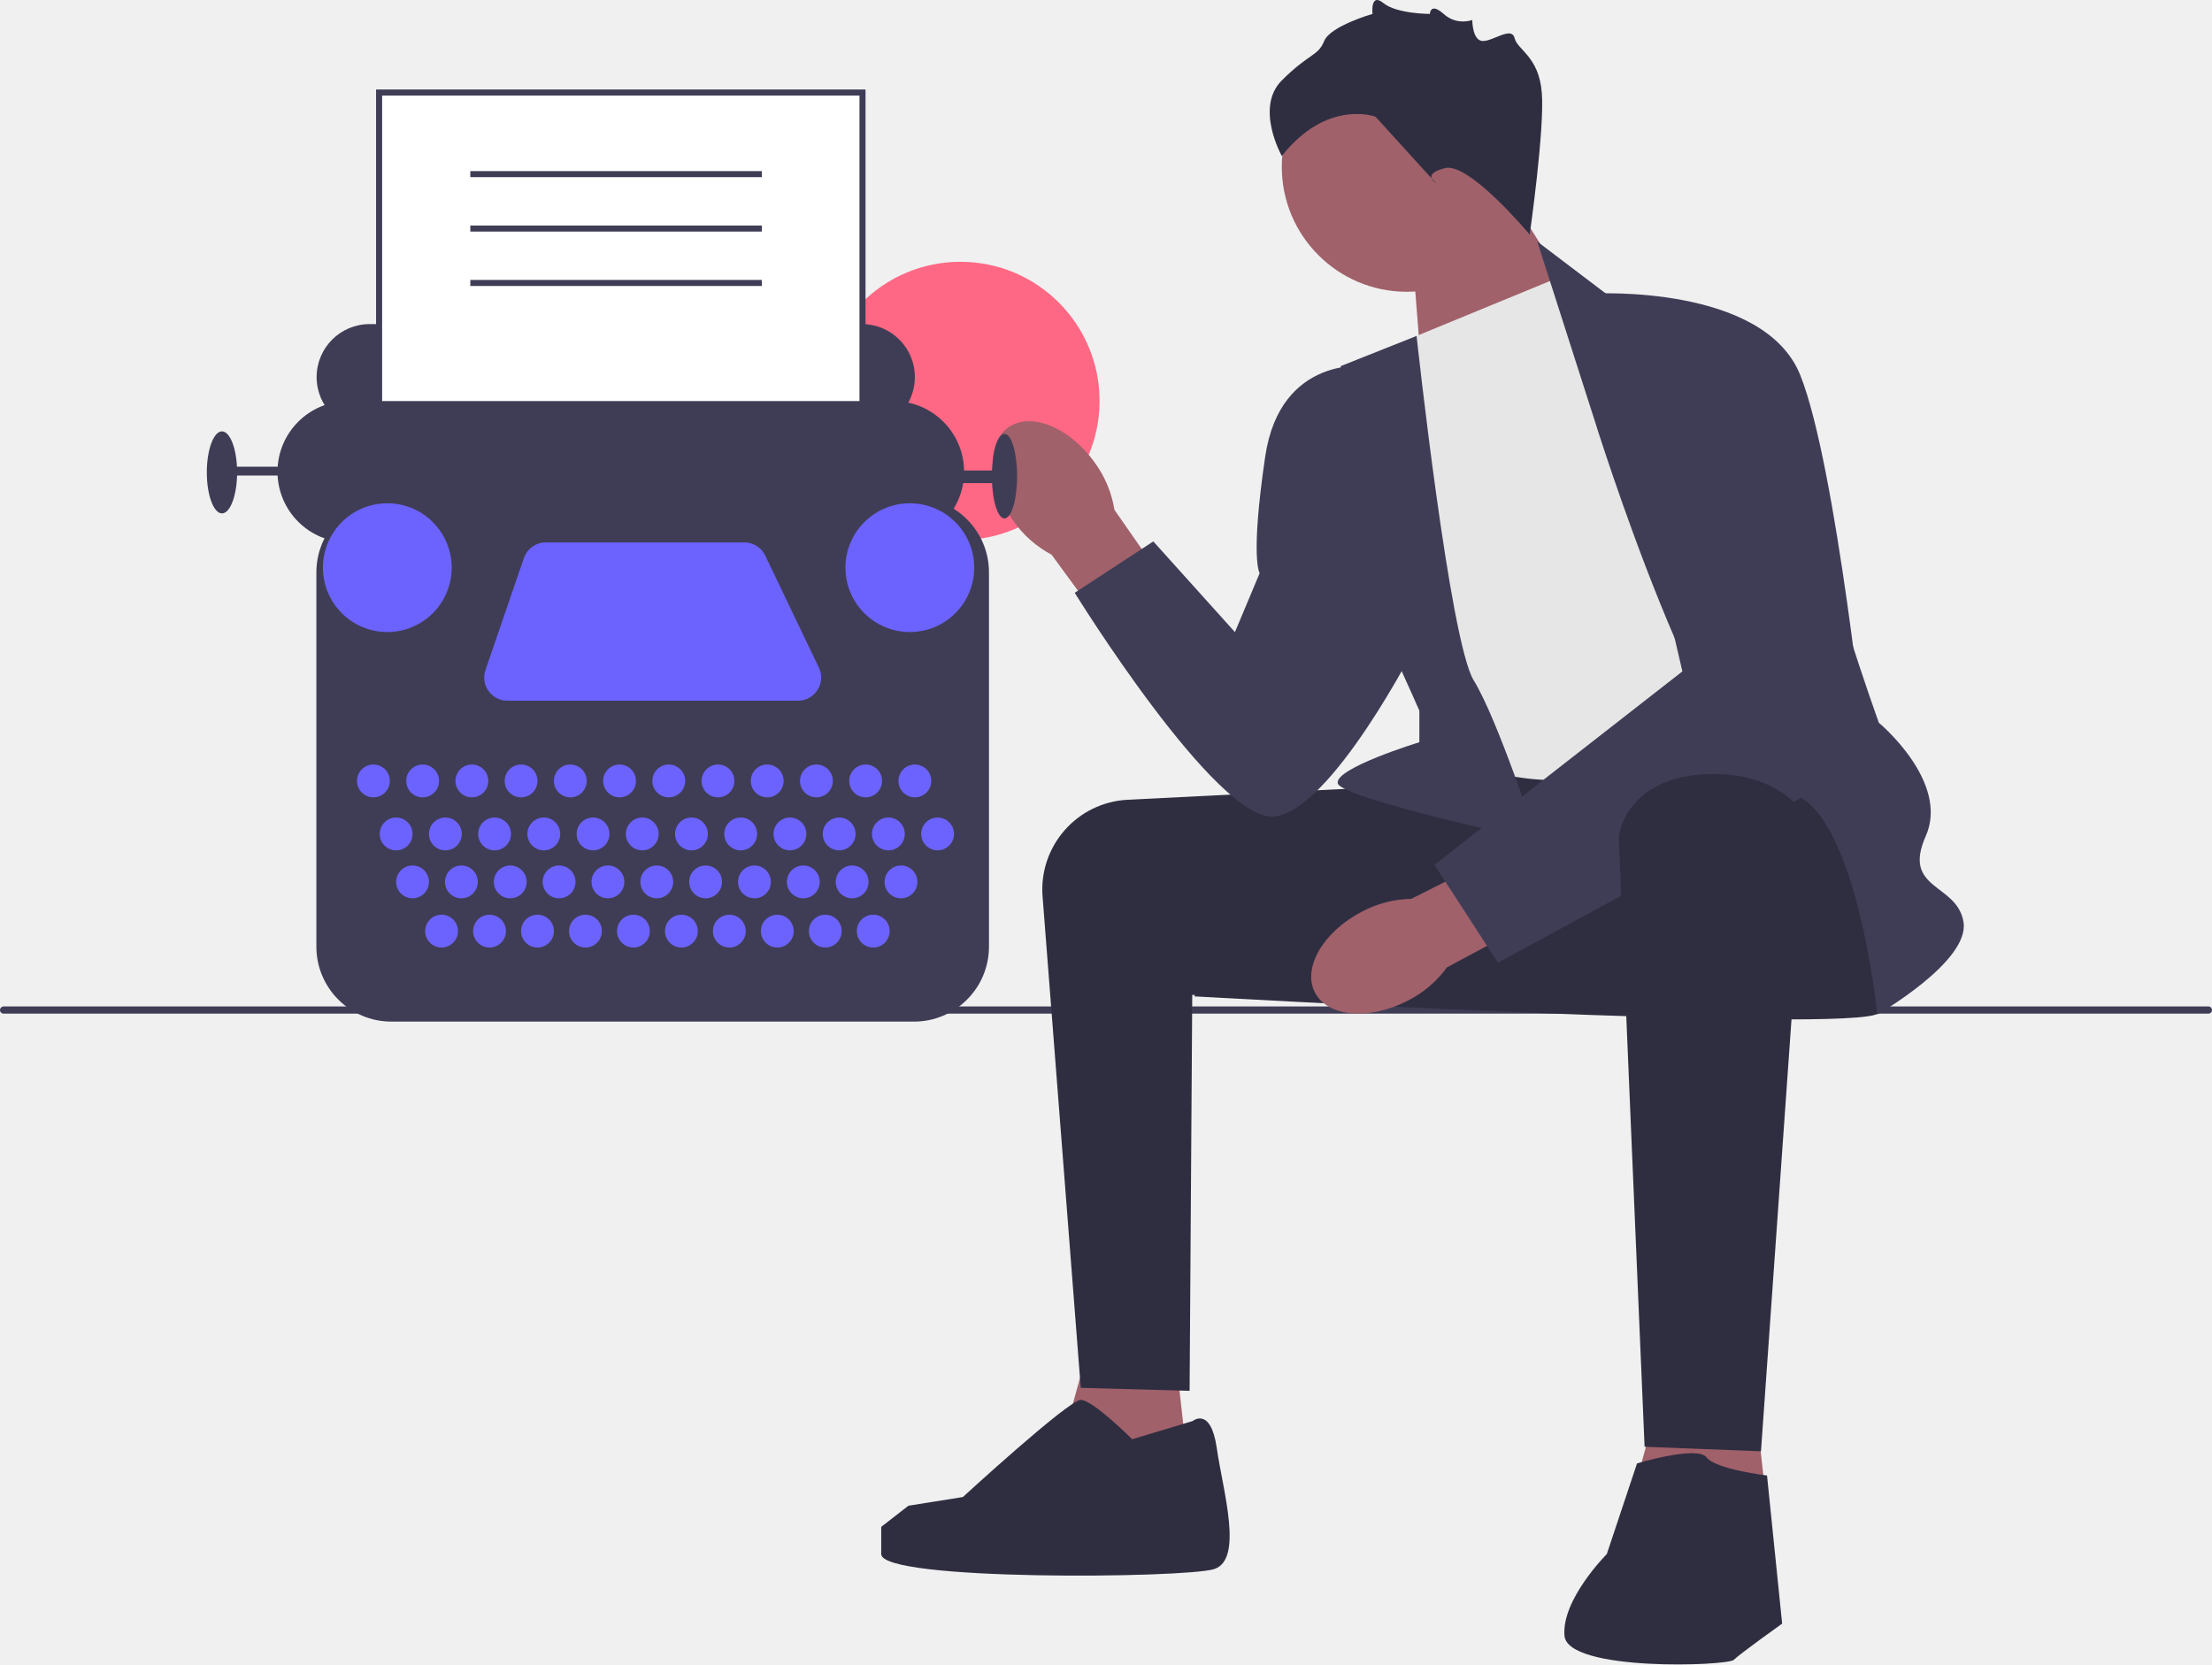
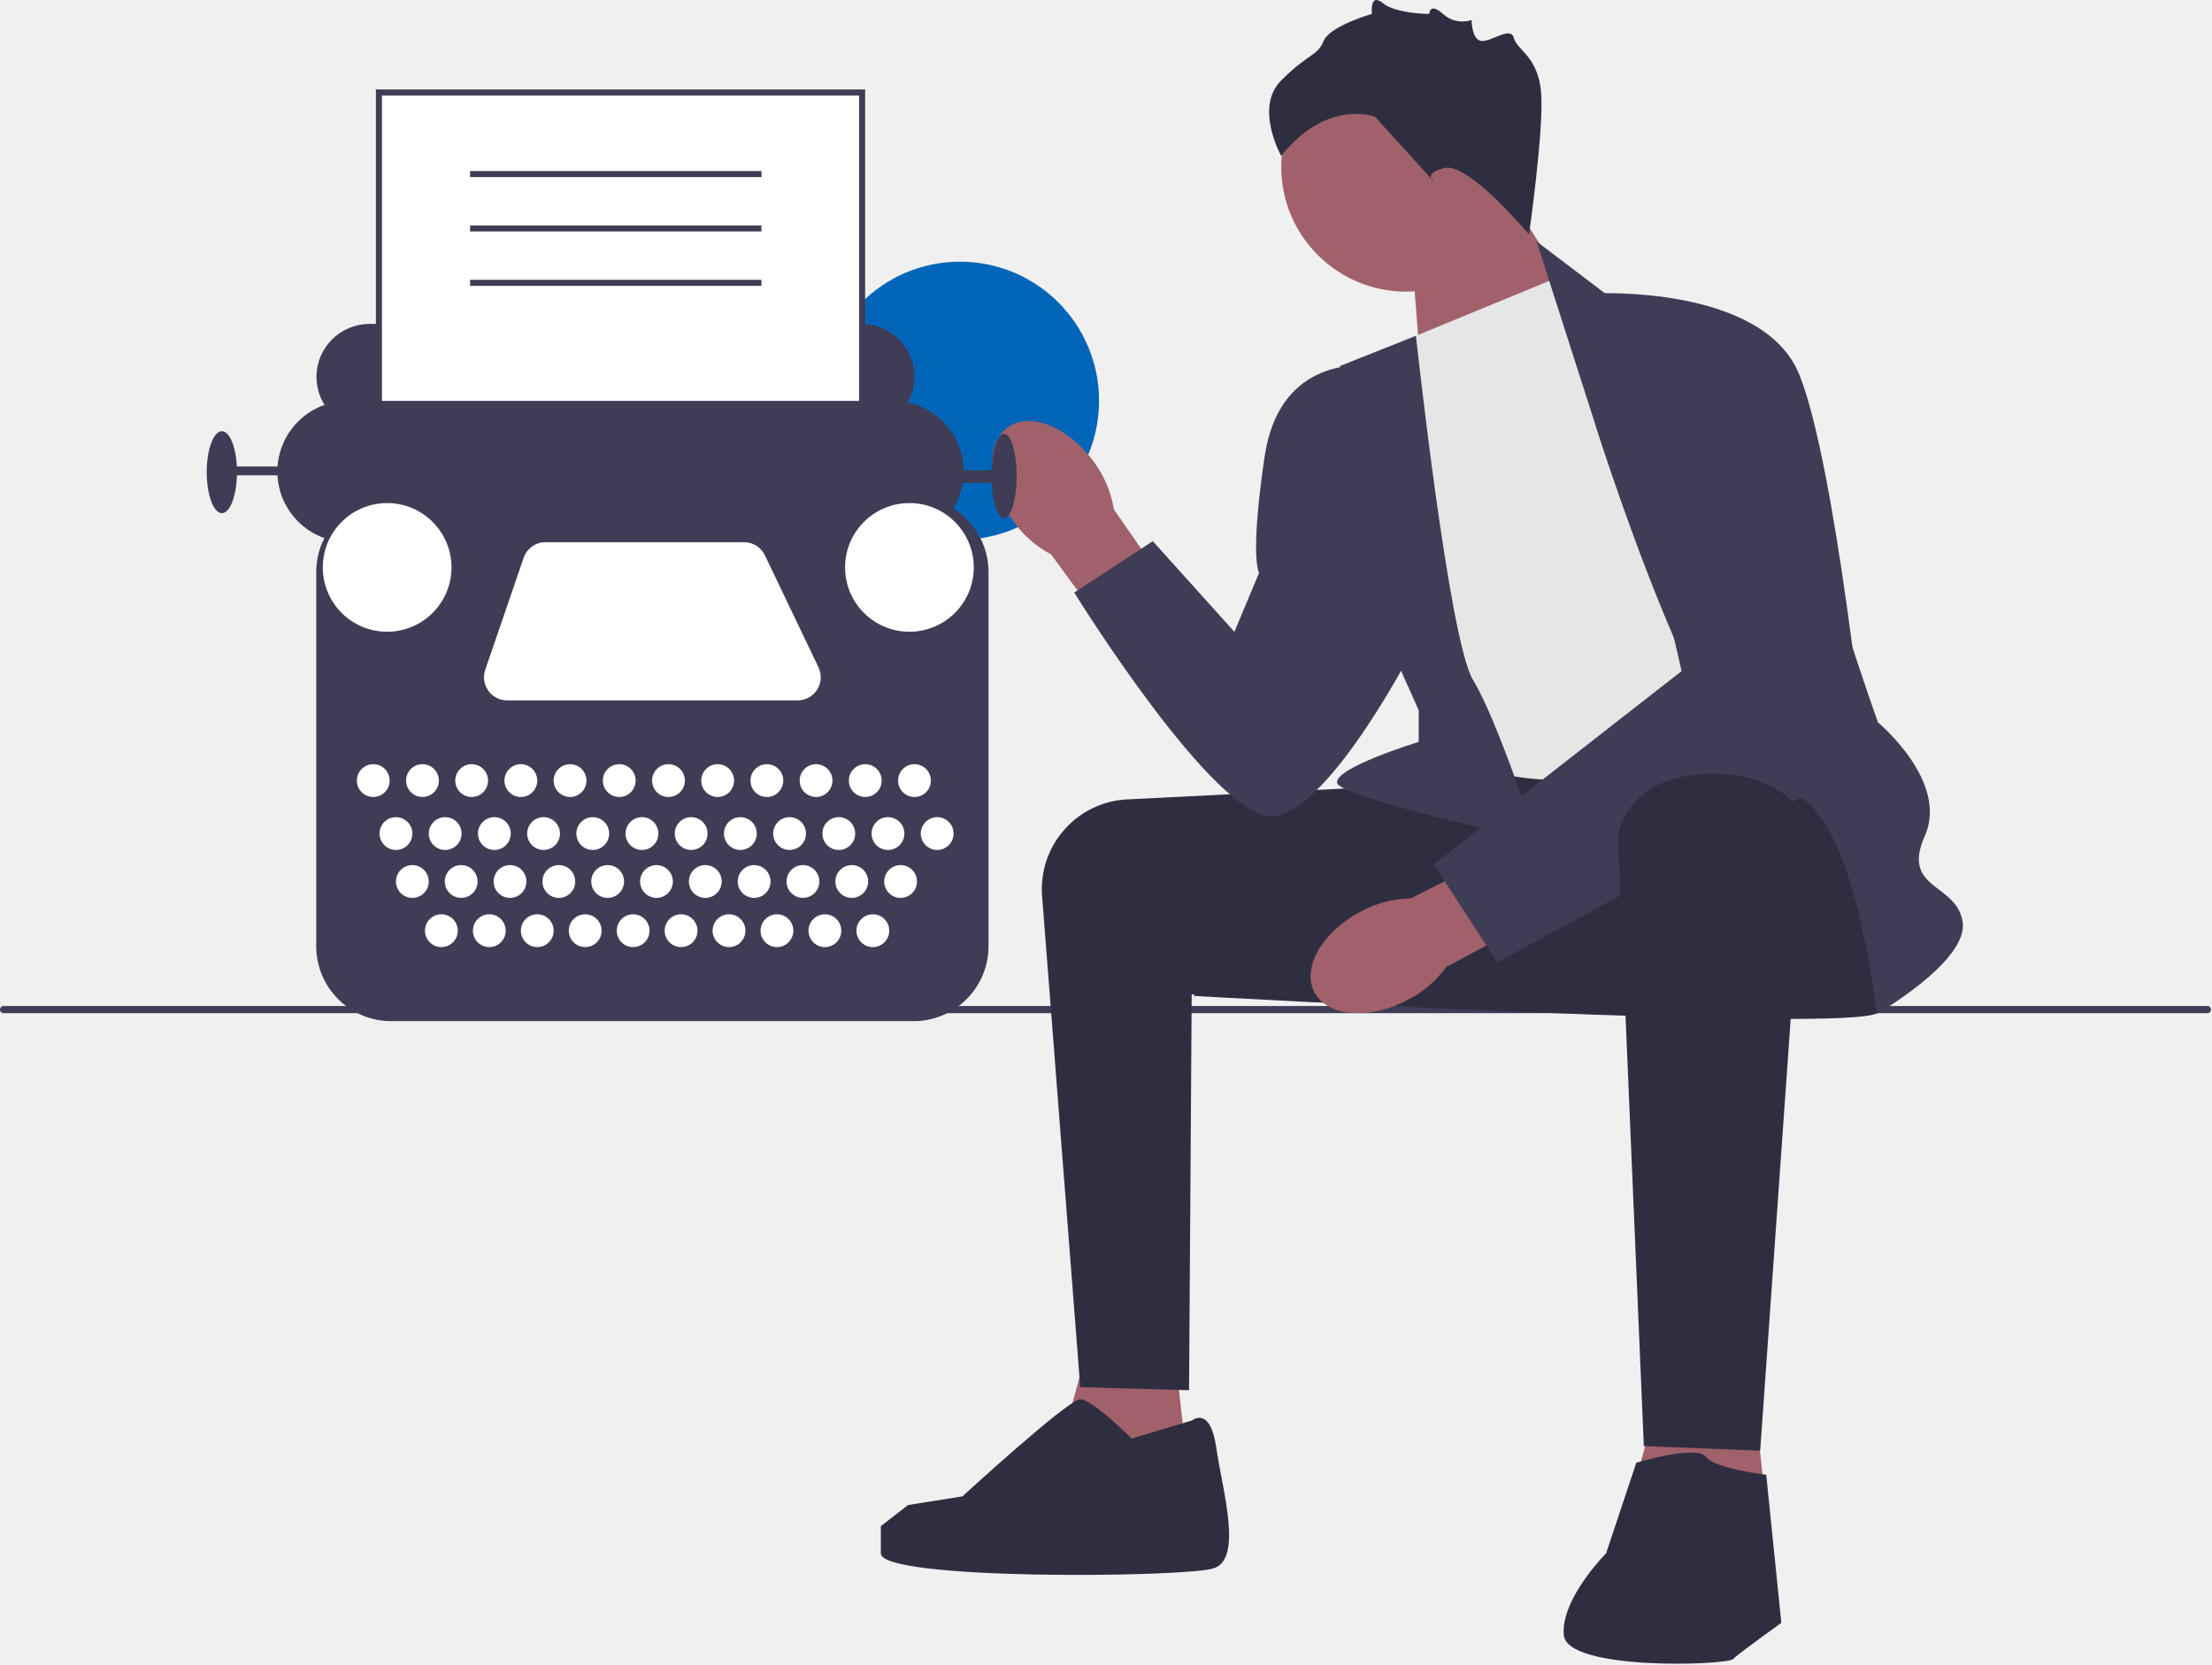
- <svg xmlns="http://www.w3.org/2000/svg" width="731.67" height="550.618" viewBox="0 0 731.67 550.618">
-   <circle cx="317.682" cy="132.627" r="46.021" fill="#ff6884" />
-   <g>
-     <path d="M0,334.134c0,.66,.53,1.19,1.19,1.19H730.48c.66,0,1.19-.53,1.19-1.19,0-.66-.53-1.19-1.19-1.19H1.19c-.66,0-1.19,.53-1.19,1.19Z" fill="#3f3d56" />
-     <g>
-       <polygon points="466.985 81.606 470.811 130.557 526.268 107.393 494.985 57.606 466.985 81.606" fill="#a0616a" />
-       <circle cx="465.323" cy="55.181" r="41.339" fill="#a0616a" />
-       <polygon points="387.985 440.606 394.985 503.393 345.985 496.606 361.985 438.606 387.985 440.606" fill="#a0616a" />
-       <polygon points="578.985 449.606 585.985 512.393 536.985 505.606 552.985 447.606 578.985 449.606" fill="#a0616a" />
-       <path d="M462.485,260.106c-.669,0-54.146,2.685-89.477,4.463-16.723,.841-29.452,15.315-28.155,32.009l12.632,162.528,36,1,.878-131,71.122,4-3-73Z" fill="#2f2e41" />
-       <path d="M619.485,259.106s9,69,2,76c-7,7-226.5-5.5-226.5-5.5,0,0,48.154-69.537,56.827-71.519,8.673-1.981,146.673-8.981,146.673-8.981l21,10Z" fill="#2f2e41" />
-       <path id="uuid-395a52e4-5c72-4314-a9bf-6720c6920e4c-356" d="M335.127,172.233c-8.359-11.691-9.103-25.48-1.662-30.799,7.441-5.319,20.247-.152,28.607,11.544,3.404,4.626,5.65,10,6.551,15.673l34.792,49.981-19.8,13.708-35.775-48.834c-5.078-2.688-9.437-6.554-12.714-11.273Z" fill="#a0616a" />
-       <path id="uuid-2bcb0f29-4cb0-4836-b3e1-c42200070018-357" d="M465.674,331.017c-12.747,6.638-26.505,5.441-30.727-2.672-4.223-8.113,2.688-20.068,15.44-26.706,5.058-2.722,10.694-4.192,16.436-4.289l54.365-27.441,10.797,21.526-53.367,28.575c-3.374,4.65-7.812,8.425-12.944,11.008Z" fill="#a0616a" />
-       <path d="M464.985,112.606l51-21,96,148s-67,15-90,18c-23,3-49-9-49-9l-8-136Z" fill="#e6e6e6" />
-       <path d="M526.985,137.606l-18.5-57.709,24,18.209s68,45,68,64c0,19,21,77,21,77,0,0,23.5,19.5,15.5,37.5-8,18,10.5,15.5,12.5,28.5,2,13-28.5,30.5-28.5,30.5,0,0-7.5-73.5-31.5-73.5-24,0-62.5-124.5-62.5-124.5Z" fill="#3f3d56" />
-       <path d="M468.568,111.13l-25.084,9.976s4,70,8,76,18,38,18,38v10.429s-28,8.571-27,13.571c1,5,66,19,66,19,0,0-13-40-21-53-8-13-18.916-113.976-18.916-113.976Z" fill="#3f3d56" />
-       <path d="M527.485,97.106s56-3,68,27c12,30,22,128,22,128l-122,66.374-21-32.374,82-64-29-125Z" fill="#3f3d56" />
-       <path d="M452.485,121.106s-29-4-34,30-1.823,38.5-1.823,38.5l-8.177,19.5-27-30-26,17s47,76,66,74c19-2,47-57,47-57l-16-92Z" fill="#3f3d56" />
-       <path d="M597.323,270.145l-14.839,209.961-38.5-1.5s-8.5-198.5-8.5-201.5c0-3,4-20,29-21,25-1,32.839,14.039,32.839,14.039Z" fill="#2f2e41" />
-       <path d="M541.485,484.106s20-6,23-2c3,4,20,6,20,6l5,49s-14,10-16,12-55,4-56-8c-1-12,14-27,14-27l10-30Z" fill="#2f2e41" />
-       <path d="M394.485,470.106s6-5,8,9c2,14,9,37-1,40-10,3-110,4-110-5v-9l9-7,18.004-2.869s34.996-32.131,38.996-32.131c4,0,17,13,17,13l20-6Z" fill="#2f2e41" />
-       <path d="M505.985,77.606s-20-24-28-22-3,5-3,5l-20-22s-16-6-31,13c0,0-9-16,0-25,9-9,12-8,14-13,2-5,16-9,16-9,0,0-.803-7.197,3.598-3.598s15.394,3.598,15.394,3.598c0,0,.063-4,4.535,0s9.472,2,9.472,2c0,0,0,6.921,3.5,6.961,3.5,.039,9.5-4.961,10.5-.961s8,6,9,18-4,47-4,47Z" fill="#2f2e41" />
-     </g>
+ <svg xmlns="http://www.w3.org/2000/svg" width="732" height="551" viewBox="0 0 732 551" fill="none">
+   <g clip-path="url(#clip0_3048_2)">
+     <path d="M317.681 178.648C343.098 178.648 363.703 158.044 363.703 132.627C363.703 107.21 343.098 86.606 317.681 86.606C292.265 86.606 271.66 107.21 271.66 132.627C271.66 158.044 292.265 178.648 317.681 178.648Z" fill="#0065B9" />
+     <path d="M0 334.133C0 334.793 0.53 335.323 1.19 335.323H730.48C731.14 335.323 731.67 334.793 731.67 334.133C731.67 333.473 731.14 332.943 730.48 332.943H1.19C0.53 332.943 0 333.473 0 334.133Z" fill="#3F3D56" />
+     <path d="M466.984 81.606L470.811 130.557L526.268 107.393L494.984 57.605L466.984 81.606Z" fill="#A0616A" />
+     <path d="M465.323 96.519C488.154 96.519 506.662 78.011 506.662 55.18C506.662 32.35 488.154 13.842 465.323 13.842C442.492 13.842 423.984 32.35 423.984 55.18C423.984 78.011 442.492 96.519 465.323 96.519Z" fill="#A0616A" />
+     <path d="M387.984 440.605L394.984 503.393L345.984 496.605L361.984 438.605L387.984 440.605Z" fill="#A0616A" />
+     <path d="M578.984 449.605L585.984 512.393L536.984 505.605L552.984 447.605L578.984 449.605Z" fill="#A0616A" />
+     <path d="M462.484 260.105C461.815 260.105 408.339 262.791 373.007 264.568C356.285 265.41 343.555 279.884 344.853 296.577L357.484 459.105L393.484 460.105L394.362 329.105L465.484 333.105L462.484 260.105Z" fill="#2F2E41" />
+     <path d="M619.484 259.105C619.484 259.105 628.484 328.105 621.484 335.105C614.484 342.105 394.984 329.605 394.984 329.605C394.984 329.605 443.138 260.068 451.811 258.087C460.484 256.105 598.484 249.105 598.484 249.105L619.484 259.105Z" fill="#2F2E41" />
+     <path d="M335.126 172.233C326.767 160.543 326.023 146.753 333.464 141.435C340.905 136.116 353.711 141.283 362.072 152.979C365.475 157.605 367.722 162.979 368.623 168.651L403.415 218.633L383.615 232.341L347.84 183.507C342.763 180.818 338.403 176.953 335.126 172.233Z" fill="#A0616A" />
+     <path d="M465.674 331.017C452.926 337.655 439.169 336.458 434.946 328.345C430.723 320.232 437.634 308.277 450.387 301.639C455.444 298.917 461.08 297.446 466.823 297.35L521.188 269.908L531.985 291.435L478.618 320.009C475.244 324.66 470.806 328.435 465.674 331.017Z" fill="#A0616A" />
+     <path d="M464.984 112.605L515.984 91.606L611.984 239.605C611.984 239.605 544.984 254.605 521.984 257.605C498.984 260.605 472.984 248.605 472.984 248.605L464.984 112.605Z" fill="#E6E6E6" />
+     <path d="M526.984 137.605L508.484 79.897L532.484 98.105C532.484 98.105 600.484 143.105 600.484 162.105C600.484 181.105 621.484 239.105 621.484 239.105C621.484 239.105 644.984 258.605 636.984 276.605C628.984 294.605 647.484 292.105 649.484 305.105C651.484 318.105 620.984 335.605 620.984 335.605C620.984 335.605 613.484 262.105 589.484 262.105C565.484 262.105 526.984 137.605 526.984 137.605Z" fill="#3F3D56" />
+     <path d="M468.568 111.131L443.484 121.106C443.484 121.106 447.484 191.106 451.484 197.106C455.484 203.106 469.484 235.106 469.484 235.106V245.536C469.484 245.536 441.484 254.107 442.484 259.107C443.484 264.107 508.484 278.107 508.484 278.107C508.484 278.107 495.484 238.106 487.484 225.106C479.484 212.106 468.568 111.131 468.568 111.131Z" fill="#3F3D56" />
+     <path d="M527.484 97.107C527.484 97.107 583.484 94.107 595.484 124.107C607.484 154.107 617.484 252.107 617.484 252.107L495.484 318.481L474.484 286.107L556.484 222.107L527.484 97.107Z" fill="#3F3D56" />
+     <path d="M452.484 121.106C452.484 121.106 423.484 117.106 418.484 151.106C413.484 185.106 416.662 189.606 416.662 189.606L408.484 209.106L381.484 179.106L355.484 196.106C355.484 196.106 402.484 272.106 421.484 270.106C440.484 268.106 468.484 213.106 468.484 213.106L452.484 121.106Z" fill="#3F3D56" />
+     <path d="M597.323 270.145L582.484 480.106L543.984 478.606C543.984 478.606 535.484 280.106 535.484 277.106C535.484 274.106 539.484 257.106 564.484 256.106C589.484 255.106 597.323 270.145 597.323 270.145Z" fill="#2F2E41" />
+     <path d="M541.484 484.105C541.484 484.105 561.484 478.105 564.484 482.105C567.484 486.105 584.484 488.105 584.484 488.105L589.484 537.105C589.484 537.105 575.484 547.105 573.484 549.105C571.484 551.105 518.484 553.105 517.484 541.105C516.484 529.105 531.484 514.105 531.484 514.105L541.484 484.105Z" fill="#2F2E41" />
+     <path d="M394.484 470.105C394.484 470.105 400.484 465.105 402.484 479.105C404.484 493.105 411.484 516.105 401.484 519.105C391.484 522.105 291.484 523.105 291.484 514.105V505.105L300.484 498.105L318.488 495.236C318.488 495.236 353.484 463.105 357.484 463.105C361.484 463.105 374.484 476.105 374.484 476.105L394.484 470.105Z" fill="#2F2E41" />
+     <path d="M505.984 77.606C505.984 77.606 485.984 53.606 477.984 55.606C469.984 57.606 474.984 60.606 474.984 60.606L454.984 38.606C454.984 38.606 438.984 32.606 423.984 51.606C423.984 51.606 414.984 35.606 423.984 26.606C432.984 17.606 435.984 18.606 437.984 13.606C439.984 8.606 453.984 4.606 453.984 4.606C453.984 4.606 453.181 -2.591 457.583 1.008C461.984 4.606 472.977 4.606 472.977 4.606C472.977 4.606 473.039 0.606 477.512 4.606C481.984 8.606 486.984 6.606 486.984 6.606C486.984 6.606 486.984 13.527 490.484 13.567C493.984 13.606 499.984 8.606 500.984 12.606C501.984 16.606 508.984 18.606 509.984 30.606C510.984 42.606 505.984 77.606 505.984 77.606Z" fill="#2F2E41" />
+     <path d="M285.084 107.213H122.266C112.582 107.213 104.731 115.063 104.731 124.747V124.747C104.731 134.431 112.582 142.282 122.266 142.282H285.084C294.768 142.282 302.619 134.431 302.619 124.747C302.619 115.063 294.768 107.213 285.084 107.213Z" fill="#3F3D56" />
+     <path d="M285.293 30.605H125.396V205.949H285.293V30.605Z" fill="white" />
+     <path d="M286.293 206.948H124.396V29.605H286.293V206.948ZM126.396 204.948H284.293V31.605H126.396V204.948Z" fill="#3F3D56" />
+     <path d="M295.521 132.68H115.168C102.256 132.68 91.789 143.147 91.789 156.059V156.059C91.789 168.971 102.256 179.438 115.168 179.438H295.521C308.433 179.438 318.9 168.971 318.9 156.059C318.9 143.147 308.433 132.68 295.521 132.68Z" fill="#3F3D56" />
+     <path d="M332.26 171.507C334.565 171.507 336.435 165.245 336.435 157.521C336.435 149.797 334.565 143.535 332.26 143.535C329.954 143.535 328.085 149.797 328.085 157.521C328.085 165.245 329.954 171.507 332.26 171.507Z" fill="#3F3D56" />
+     <path d="M73.42 169.836C76.187 169.836 78.43 163.761 78.43 156.267C78.43 148.774 76.187 142.699 73.42 142.699C70.653 142.699 68.41 148.774 68.41 156.267C68.41 163.761 70.653 169.836 73.42 169.836Z" fill="#3F3D56" />
+     <path d="M103.479 154.389H74.673V157.311H103.479V154.389Z" fill="#3F3D56" />
+     <path d="M329.755 155.643H306.376V159.817H329.755V155.643Z" fill="#3F3D56" />
+     <path d="M302.334 337.956H129.438C115.77 337.956 104.648 326.835 104.648 313.166V189.325C104.648 175.656 115.77 164.535 129.438 164.535H302.334C316.003 164.535 327.123 175.656 327.123 189.325V313.166C327.123 326.835 316.003 337.956 302.334 337.956Z" fill="#3F3D56" />
+     <path d="M123.518 263.771C126.516 263.771 128.945 261.341 128.945 258.343C128.945 255.346 126.516 252.916 123.518 252.916C120.521 252.916 118.091 255.346 118.091 258.343C118.091 261.341 120.521 263.771 123.518 263.771Z" fill="white" />
+     <path d="M131.033 281.304C134.03 281.304 136.46 278.874 136.46 275.877C136.46 272.879 134.03 270.449 131.033 270.449C128.035 270.449 125.605 272.879 125.605 275.877C125.605 278.874 128.035 281.304 131.033 281.304Z" fill="white" />
+     <path d="M136.46 297.169C139.457 297.169 141.887 294.739 141.887 291.742C141.887 288.744 139.457 286.314 136.46 286.314C133.462 286.314 131.032 288.744 131.032 291.742C131.032 294.739 133.462 297.169 136.46 297.169Z" fill="white" />
+     <path d="M146.062 313.45C149.059 313.45 151.489 311.02 151.489 308.023C151.489 305.026 149.059 302.596 146.062 302.596C143.065 302.596 140.635 305.026 140.635 308.023C140.635 311.02 143.065 313.45 146.062 313.45Z" fill="white" />
+     <path d="M161.926 313.45C164.924 313.45 167.354 311.02 167.354 308.023C167.354 305.026 164.924 302.596 161.926 302.596C158.929 302.596 156.499 305.026 156.499 308.023C156.499 311.02 158.929 313.45 161.926 313.45Z" fill="white" />
+     <path d="M177.791 313.45C180.788 313.45 183.218 311.02 183.218 308.023C183.218 305.026 180.788 302.596 177.791 302.596C174.793 302.596 172.363 305.026 172.363 308.023C172.363 311.02 174.793 313.45 177.791 313.45Z" fill="white" />
+     <path d="M193.655 313.45C196.652 313.45 199.082 311.02 199.082 308.023C199.082 305.026 196.652 302.596 193.655 302.596C190.657 302.596 188.228 305.026 188.228 308.023C188.228 311.02 190.657 313.45 193.655 313.45Z" fill="white" />
+     <path d="M209.52 313.45C212.517 313.45 214.947 311.02 214.947 308.023C214.947 305.026 212.517 302.596 209.52 302.596C206.523 302.596 204.093 305.026 204.093 308.023C204.093 311.02 206.523 313.45 209.52 313.45Z" fill="white" />
+     <path d="M225.384 313.45C228.382 313.45 230.812 311.02 230.812 308.023C230.812 305.026 228.382 302.596 225.384 302.596C222.387 302.596 219.957 305.026 219.957 308.023C219.957 311.02 222.387 313.45 225.384 313.45Z" fill="white" />
+     <path d="M241.249 313.45C244.246 313.45 246.676 311.02 246.676 308.023C246.676 305.026 244.246 302.596 241.249 302.596C238.251 302.596 235.821 305.026 235.821 308.023C235.821 311.02 238.251 313.45 241.249 313.45Z" fill="white" />
+     <path d="M257.113 313.45C260.11 313.45 262.54 311.02 262.54 308.023C262.54 305.026 260.11 302.596 257.113 302.596C254.115 302.596 251.686 305.026 251.686 308.023C251.686 311.02 254.115 313.45 257.113 313.45Z" fill="white" />
+     <path d="M272.977 313.45C275.975 313.45 278.404 311.02 278.404 308.023C278.404 305.026 275.975 302.596 272.977 302.596C269.98 302.596 267.55 305.026 267.55 308.023C267.55 311.02 269.98 313.45 272.977 313.45Z" fill="white" />
+     <path d="M288.841 313.45C291.839 313.45 294.269 311.02 294.269 308.023C294.269 305.026 291.839 302.596 288.841 302.596C285.844 302.596 283.414 305.026 283.414 308.023C283.414 311.02 285.844 313.45 288.841 313.45Z" fill="white" />
+     <path d="M152.617 297.169C155.614 297.169 158.044 294.739 158.044 291.742C158.044 288.744 155.614 286.314 152.617 286.314C149.619 286.314 147.189 288.744 147.189 291.742C147.189 294.739 149.619 297.169 152.617 297.169Z" fill="white" />
+     <path d="M168.773 297.169C171.77 297.169 174.2 294.739 174.2 291.742C174.2 288.744 171.77 286.314 168.773 286.314C165.776 286.314 163.346 288.744 163.346 291.742C163.346 294.739 165.776 297.169 168.773 297.169Z" fill="white" />
+     <path d="M184.93 297.169C187.928 297.169 190.357 294.739 190.357 291.742C190.357 288.744 187.928 286.314 184.93 286.314C181.933 286.314 179.503 288.744 179.503 291.742C179.503 294.739 181.933 297.169 184.93 297.169Z" fill="white" />
+     <path d="M201.086 297.169C204.084 297.169 206.514 294.739 206.514 291.742C206.514 288.744 204.084 286.314 201.086 286.314C198.089 286.314 195.659 288.744 195.659 291.742C195.659 294.739 198.089 297.169 201.086 297.169Z" fill="white" />
+     <path d="M217.243 297.169C220.24 297.169 222.67 294.739 222.67 291.742C222.67 288.744 220.24 286.314 217.243 286.314C214.245 286.314 211.815 288.744 211.815 291.742C211.815 294.739 214.245 297.169 217.243 297.169Z" fill="white" />
+     <path d="M233.4 297.169C236.397 297.169 238.827 294.739 238.827 291.742C238.827 288.744 236.397 286.314 233.4 286.314C230.403 286.314 227.973 288.744 227.973 291.742C227.973 294.739 230.403 297.169 233.4 297.169Z" fill="white" />
+     <path d="M249.556 297.169C252.554 297.169 254.983 294.739 254.983 291.742C254.983 288.744 252.554 286.314 249.556 286.314C246.559 286.314 244.129 288.744 244.129 291.742C244.129 294.739 246.559 297.169 249.556 297.169Z" fill="white" />
+     <path d="M265.712 297.169C268.71 297.169 271.14 294.739 271.14 291.742C271.14 288.744 268.71 286.314 265.712 286.314C262.715 286.314 260.285 288.744 260.285 291.742C260.285 294.739 262.715 297.169 265.712 297.169Z" fill="white" />
+     <path d="M281.87 297.169C284.867 297.169 287.297 294.739 287.297 291.742C287.297 288.744 284.867 286.314 281.87 286.314C278.872 286.314 276.442 288.744 276.442 291.742C276.442 294.739 278.872 297.169 281.87 297.169Z" fill="white" />
+     <path d="M298.026 297.169C301.023 297.169 303.453 294.739 303.453 291.742C303.453 288.744 301.023 286.314 298.026 286.314C295.029 286.314 292.599 288.744 292.599 291.742C292.599 294.739 295.029 297.169 298.026 297.169Z" fill="white" />
+     <path d="M147.315 281.304C150.312 281.304 152.742 278.874 152.742 275.877C152.742 272.879 150.312 270.449 147.315 270.449C144.318 270.449 141.888 272.879 141.888 275.877C141.888 278.874 144.318 281.304 147.315 281.304Z" fill="white" />
+     <path d="M163.596 281.304C166.594 281.304 169.024 278.874 169.024 275.877C169.024 272.879 166.594 270.449 163.596 270.449C160.599 270.449 158.169 272.879 158.169 275.877C158.169 278.874 160.599 281.304 163.596 281.304Z" fill="white" />
+     <path d="M179.878 281.304C182.876 281.304 185.306 278.874 185.306 275.877C185.306 272.879 182.876 270.449 179.878 270.449C176.881 270.449 174.451 272.879 174.451 275.877C174.451 278.874 176.881 281.304 179.878 281.304Z" fill="white" />
+     <path d="M196.16 281.304C199.157 281.304 201.587 278.874 201.587 275.877C201.587 272.879 199.157 270.449 196.16 270.449C193.162 270.449 190.732 272.879 190.732 275.877C190.732 278.874 193.162 281.304 196.16 281.304Z" fill="white" />
+     <path d="M212.442 281.304C215.439 281.304 217.869 278.874 217.869 275.877C217.869 272.879 215.439 270.449 212.442 270.449C209.445 270.449 207.015 272.879 207.015 275.877C207.015 278.874 209.445 281.304 212.442 281.304Z" fill="white" />
+     <path d="M228.724 281.304C231.722 281.304 234.151 278.874 234.151 275.877C234.151 272.879 231.722 270.449 228.724 270.449C225.727 270.449 223.297 272.879 223.297 275.877C223.297 278.874 225.727 281.304 228.724 281.304Z" fill="white" />
+     <path d="M245.005 281.304C248.003 281.304 250.433 278.874 250.433 275.877C250.433 272.879 248.003 270.449 245.005 270.449C242.008 270.449 239.578 272.879 239.578 275.877C239.578 278.874 242.008 281.304 245.005 281.304Z" fill="white" />
+     <path d="M261.288 281.304C264.285 281.304 266.715 278.874 266.715 275.877C266.715 272.879 264.285 270.449 261.288 270.449C258.29 270.449 255.86 272.879 255.86 275.877C255.86 278.874 258.29 281.304 261.288 281.304Z" fill="white" />
+     <path d="M277.57 281.304C280.567 281.304 282.997 278.874 282.997 275.877C282.997 272.879 280.567 270.449 277.57 270.449C274.572 270.449 272.143 272.879 272.143 275.877C272.143 278.874 274.572 281.304 277.57 281.304Z" fill="white" />
+     <path d="M293.851 281.304C296.849 281.304 299.278 278.874 299.278 275.877C299.278 272.879 296.849 270.449 293.851 270.449C290.854 270.449 288.424 272.879 288.424 275.877C288.424 278.874 290.854 281.304 293.851 281.304Z" fill="white" />
+     <path d="M310.133 281.304C313.131 281.304 315.561 278.874 315.561 275.877C315.561 272.879 313.131 270.449 310.133 270.449C307.136 270.449 304.706 272.879 304.706 275.877C304.706 278.874 307.136 281.304 310.133 281.304Z" fill="white" />
+     <path d="M139.8 263.771C142.798 263.771 145.228 261.341 145.228 258.343C145.228 255.346 142.798 252.916 139.8 252.916C136.803 252.916 134.373 255.346 134.373 258.343C134.373 261.341 136.803 263.771 139.8 263.771Z" fill="white" />
+     <path d="M156.082 263.771C159.079 263.771 161.509 261.341 161.509 258.343C161.509 255.346 159.079 252.916 156.082 252.916C153.084 252.916 150.654 255.346 150.654 258.343C150.654 261.341 153.084 263.771 156.082 263.771Z" fill="white" />
+     <path d="M172.364 263.771C175.361 263.771 177.791 261.341 177.791 258.343C177.791 255.346 175.361 252.916 172.364 252.916C169.366 252.916 166.937 255.346 166.937 258.343C166.937 261.341 169.366 263.771 172.364 263.771Z" fill="white" />
+     <path d="M188.645 263.771C191.642 263.771 194.072 261.341 194.072 258.343C194.072 255.346 191.642 252.916 188.645 252.916C185.648 252.916 183.218 255.346 183.218 258.343C183.218 261.341 185.648 263.771 188.645 263.771Z" fill="white" />
+     <path d="M204.927 263.771C207.925 263.771 210.355 261.341 210.355 258.343C210.355 255.346 207.925 252.916 204.927 252.916C201.93 252.916 199.5 255.346 199.5 258.343C199.5 261.341 201.93 263.771 204.927 263.771Z" fill="white" />
+     <path d="M221.21 263.771C224.207 263.771 226.637 261.341 226.637 258.343C226.637 255.346 224.207 252.916 221.21 252.916C218.212 252.916 215.782 255.346 215.782 258.343C215.782 261.341 218.212 263.771 221.21 263.771Z" fill="white" />
+     <path d="M237.491 263.771C240.488 263.771 242.918 261.341 242.918 258.343C242.918 255.346 240.488 252.916 237.491 252.916C234.493 252.916 232.063 255.346 232.063 258.343C232.063 261.341 234.493 263.771 237.491 263.771Z" fill="white" />
+     <path d="M253.773 263.771C256.77 263.771 259.2 261.341 259.2 258.343C259.2 255.346 256.77 252.916 253.773 252.916C250.776 252.916 248.346 255.346 248.346 258.343C248.346 261.341 250.776 263.771 253.773 263.771Z" fill="white" />
+     <path d="M270.054 263.771C273.052 263.771 275.482 261.341 275.482 258.343C275.482 255.346 273.052 252.916 270.054 252.916C267.057 252.916 264.627 255.346 264.627 258.343C264.627 261.341 267.057 263.771 270.054 263.771Z" fill="white" />
+     <path d="M286.336 263.771C289.334 263.771 291.764 261.341 291.764 258.343C291.764 255.346 289.334 252.916 286.336 252.916C283.339 252.916 280.909 255.346 280.909 258.343C280.909 261.341 283.339 263.771 286.336 263.771Z" fill="white" />
+     <path d="M302.619 263.771C305.616 263.771 308.046 261.341 308.046 258.343C308.046 255.346 305.616 252.916 302.619 252.916C299.621 252.916 297.191 255.346 297.191 258.343C297.191 261.341 299.621 263.771 302.619 263.771Z" fill="white" />
+     <path d="M128.11 209.079C139.869 209.079 149.402 199.547 149.402 187.788C149.402 176.029 139.869 166.496 128.11 166.496C116.351 166.496 106.818 176.029 106.818 187.788C106.818 199.547 116.351 209.079 128.11 209.079Z" fill="white" />
+     <path d="M300.949 209.079C312.708 209.079 322.241 199.547 322.241 187.788C322.241 176.029 312.708 166.496 300.949 166.496C289.19 166.496 279.657 176.029 279.657 187.788C279.657 199.547 289.19 209.079 300.949 209.079Z" fill="white" />
+     <path d="M180.522 179.438H246.223C249.167 179.438 251.851 181.128 253.121 183.785L270.853 220.844C273.281 225.92 269.581 231.793 263.954 231.793H167.815C162.567 231.793 158.879 226.628 160.581 221.664L173.288 184.605C174.348 181.514 177.254 179.438 180.522 179.438Z" fill="white" />
+     <path d="M251.984 56.605H155.567V58.605H251.984V56.605Z" fill="#3F3D56" />
+     <path d="M251.984 74.606H155.567V76.606H251.984V74.606Z" fill="#3F3D56" />
+     <path d="M251.984 92.606H155.567V94.606H251.984V92.606Z" fill="#3F3D56" />
  </g>
-   <g>
-     <rect x="104.731" y="107.214" width="197.887" height="35.069" rx="17.534" ry="17.534" fill="#3f3d56" />
-     <rect x="125.397" y="30.606" width="159.896" height="175.343" fill="#fff" />
-     <path d="M286.293,206.949H124.397V29.606h161.896V206.949Zm-159.896-2h157.896V31.606H126.397V204.949Z" fill="#3f3d56" />
-     <rect x="91.789" y="132.681" width="227.111" height="46.758" rx="23.379" ry="23.379" fill="#3f3d56" />
-     <ellipse cx="332.26" cy="157.521" rx="4.175" ry="13.986" fill="#3f3d56" />
-     <ellipse cx="73.42" cy="156.269" rx="5.01" ry="13.568" fill="#3f3d56" />
-     <rect x="74.672" y="154.39" width="28.806" height="2.922" fill="#3f3d56" />
-     <rect x="306.376" y="155.642" width="23.379" height="4.175" fill="#3f3d56" />
-     <path d="M302.334,337.957H129.439c-13.669,0-24.79-11.121-24.79-24.79v-123.841c0-13.669,11.121-24.79,24.79-24.79h172.896c13.669,0,24.789,11.121,24.789,24.79v123.841c0,13.669-11.12,24.79-24.789,24.79Z" fill="#3f3d56" />
-     <circle cx="123.518" cy="258.343" r="5.427" fill="#6c63ff" />
-     <circle cx="131.033" cy="275.878" r="5.427" fill="#6c63ff" />
-     <circle cx="136.46" cy="291.742" r="5.427" fill="#6c63ff" />
-     <circle cx="146.062" cy="308.024" r="5.427" fill="#6c63ff" />
-     <circle cx="161.926" cy="308.024" r="5.427" fill="#6c63ff" />
-     <circle cx="177.791" cy="308.024" r="5.427" fill="#6c63ff" />
-     <circle cx="193.655" cy="308.024" r="5.427" fill="#6c63ff" />
-     <circle cx="209.52" cy="308.024" r="5.427" fill="#6c63ff" />
-     <circle cx="225.384" cy="308.024" r="5.427" fill="#6c63ff" />
-     <circle cx="241.248" cy="308.024" r="5.427" fill="#6c63ff" />
-     <circle cx="257.113" cy="308.024" r="5.427" fill="#6c63ff" />
-     <circle cx="272.977" cy="308.024" r="5.427" fill="#6c63ff" />
-     <circle cx="288.841" cy="308.024" r="5.427" fill="#6c63ff" />
-     <circle cx="152.617" cy="291.742" r="5.427" fill="#6c63ff" />
-     <circle cx="168.773" cy="291.742" r="5.427" fill="#6c63ff" />
-     <circle cx="184.93" cy="291.742" r="5.427" fill="#6c63ff" />
-     <circle cx="201.086" cy="291.742" r="5.427" fill="#6c63ff" />
-     <circle cx="217.243" cy="291.742" r="5.427" fill="#6c63ff" />
-     <circle cx="233.4" cy="291.742" r="5.427" fill="#6c63ff" />
-     <circle cx="249.556" cy="291.742" r="5.427" fill="#6c63ff" />
-     <circle cx="265.713" cy="291.742" r="5.427" fill="#6c63ff" />
-     <circle cx="281.869" cy="291.742" r="5.427" fill="#6c63ff" />
-     <circle cx="298.026" cy="291.742" r="5.427" fill="#6c63ff" />
-     <circle cx="147.314" cy="275.878" r="5.427" fill="#6c63ff" />
-     <circle cx="163.596" cy="275.878" r="5.427" fill="#6c63ff" />
-     <circle cx="179.878" cy="275.878" r="5.427" fill="#6c63ff" />
-     <circle cx="196.16" cy="275.878" r="5.427" fill="#6c63ff" />
-     <circle cx="212.442" cy="275.878" r="5.427" fill="#6c63ff" />
-     <circle cx="228.724" cy="275.878" r="5.427" fill="#6c63ff" />
-     <circle cx="245.006" cy="275.878" r="5.427" fill="#6c63ff" />
-     <circle cx="261.287" cy="275.878" r="5.427" fill="#6c63ff" />
-     <circle cx="277.569" cy="275.878" r="5.427" fill="#6c63ff" />
-     <circle cx="293.851" cy="275.878" r="5.427" fill="#6c63ff" />
-     <circle cx="310.133" cy="275.878" r="5.427" fill="#6c63ff" />
-     <circle cx="139.8" cy="258.343" r="5.427" fill="#6c63ff" />
-     <circle cx="156.082" cy="258.343" r="5.427" fill="#6c63ff" />
-     <circle cx="172.363" cy="258.343" r="5.427" fill="#6c63ff" />
-     <circle cx="188.645" cy="258.343" r="5.427" fill="#6c63ff" />
-     <circle cx="204.927" cy="258.343" r="5.427" fill="#6c63ff" />
-     <circle cx="221.209" cy="258.343" r="5.427" fill="#6c63ff" />
-     <circle cx="237.491" cy="258.343" r="5.427" fill="#6c63ff" />
-     <circle cx="253.773" cy="258.343" r="5.427" fill="#6c63ff" />
-     <circle cx="270.055" cy="258.343" r="5.427" fill="#6c63ff" />
-     <circle cx="286.336" cy="258.343" r="5.427" fill="#6c63ff" />
-     <circle cx="302.618" cy="258.343" r="5.427" fill="#6c63ff" />
-     <circle cx="128.11" cy="187.789" r="21.292" fill="#6c63ff" />
-     <circle cx="300.948" cy="187.789" r="21.292" fill="#6c63ff" />
-     <path d="M180.522,179.439h65.701c2.945,0,5.628,1.691,6.899,4.347l17.731,37.06c2.429,5.076-1.272,10.948-6.899,10.948h-96.139c-5.248,0-8.936-5.164-7.234-10.128l12.707-37.06c1.06-3.091,3.967-5.167,7.234-5.167Z" fill="#6c63ff" />
-   </g>
-   <rect x="155.568" y="56.606" width="96.417" height="2" fill="#3f3d56" />
-   <rect x="155.568" y="74.606" width="96.417" height="2" fill="#3f3d56" />
-   <rect x="155.568" y="92.606" width="96.417" height="2" fill="#3f3d56" />
+   <defs>
+     <clipPath id="clip0_3048_2">
+       <rect width="731.67" height="550.618" fill="white" />
+     </clipPath>
+   </defs>
</svg>
